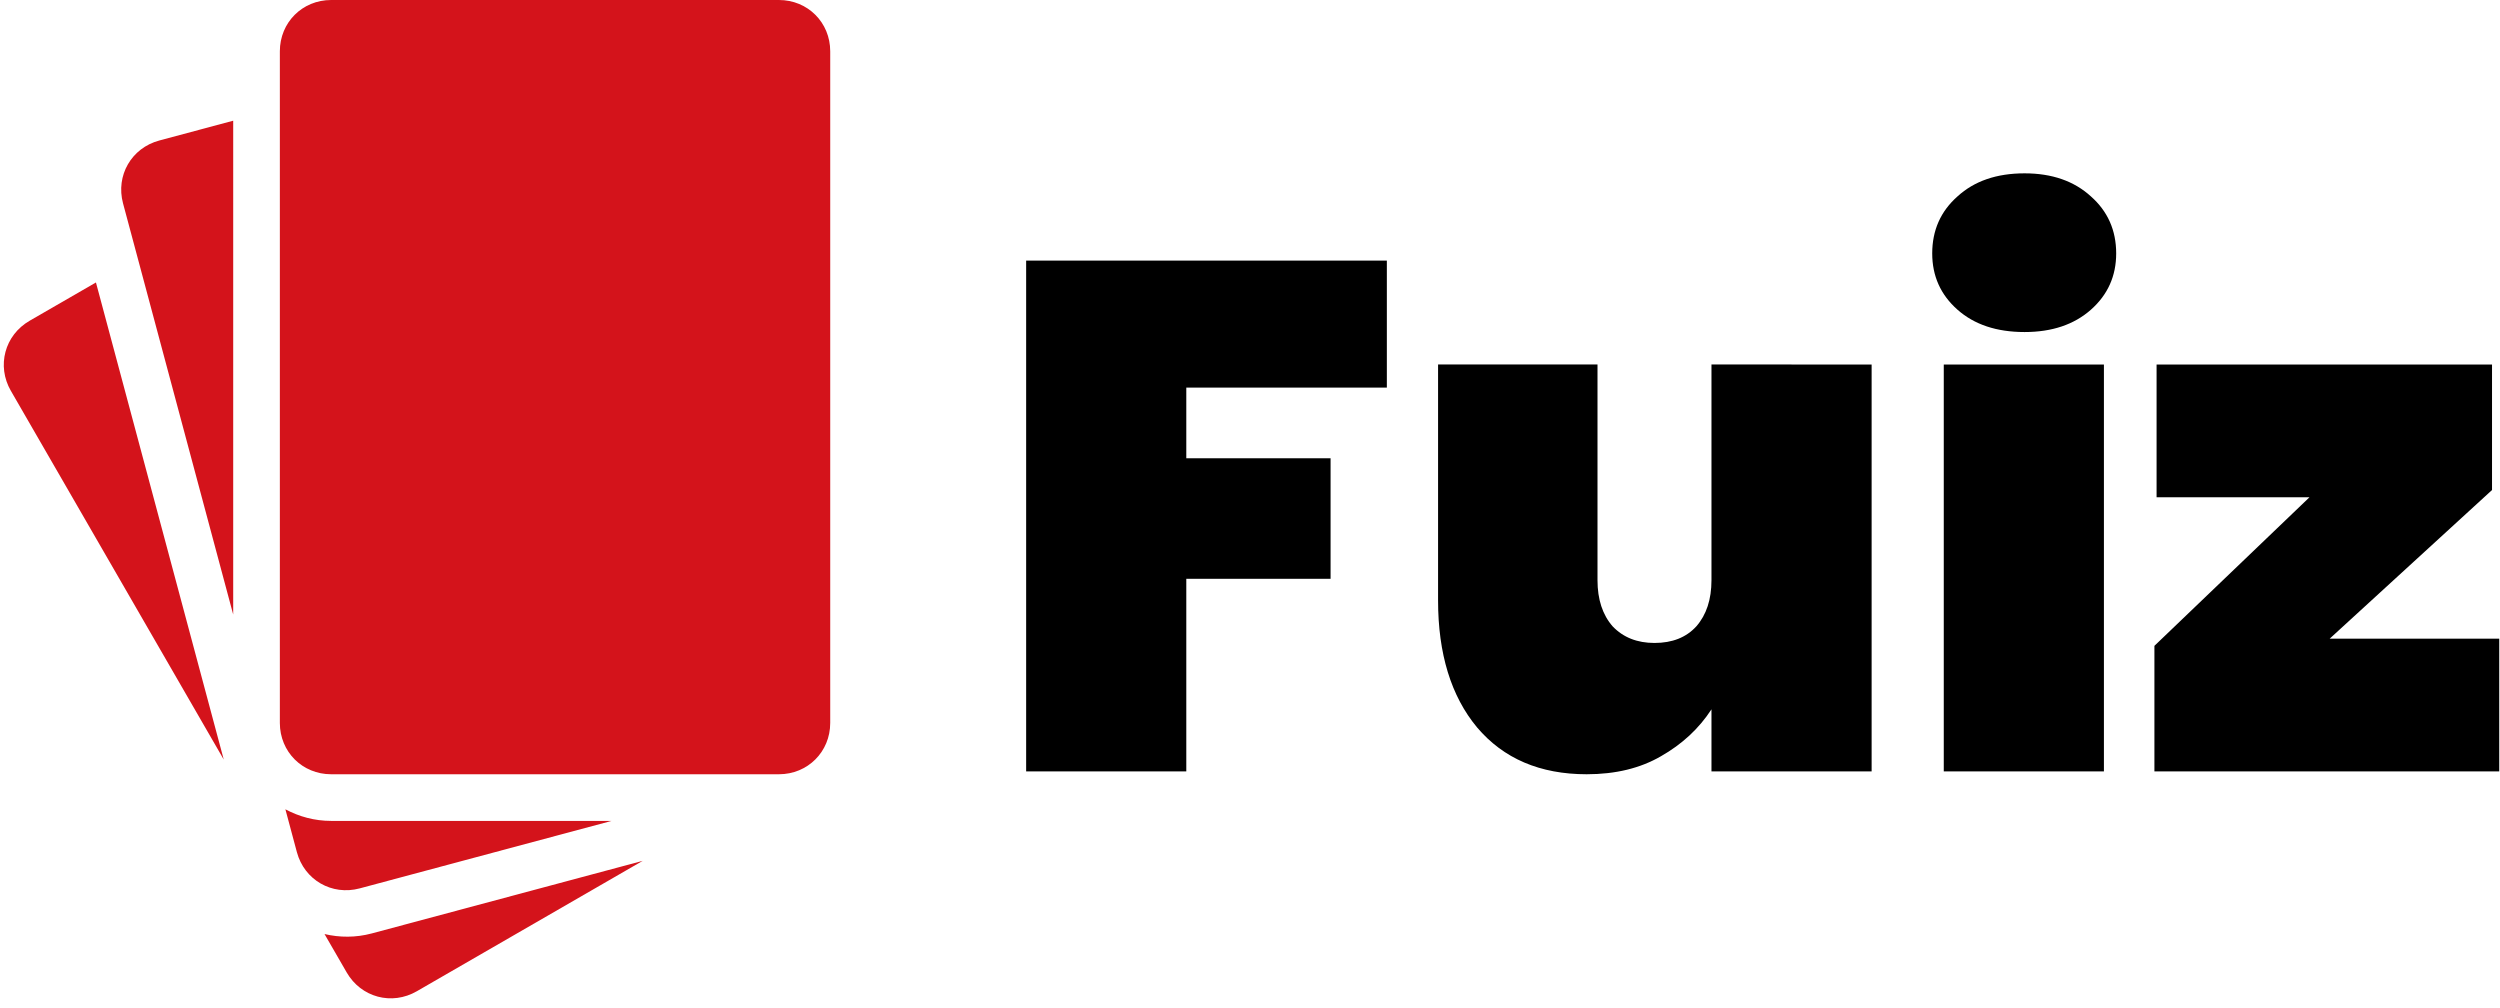
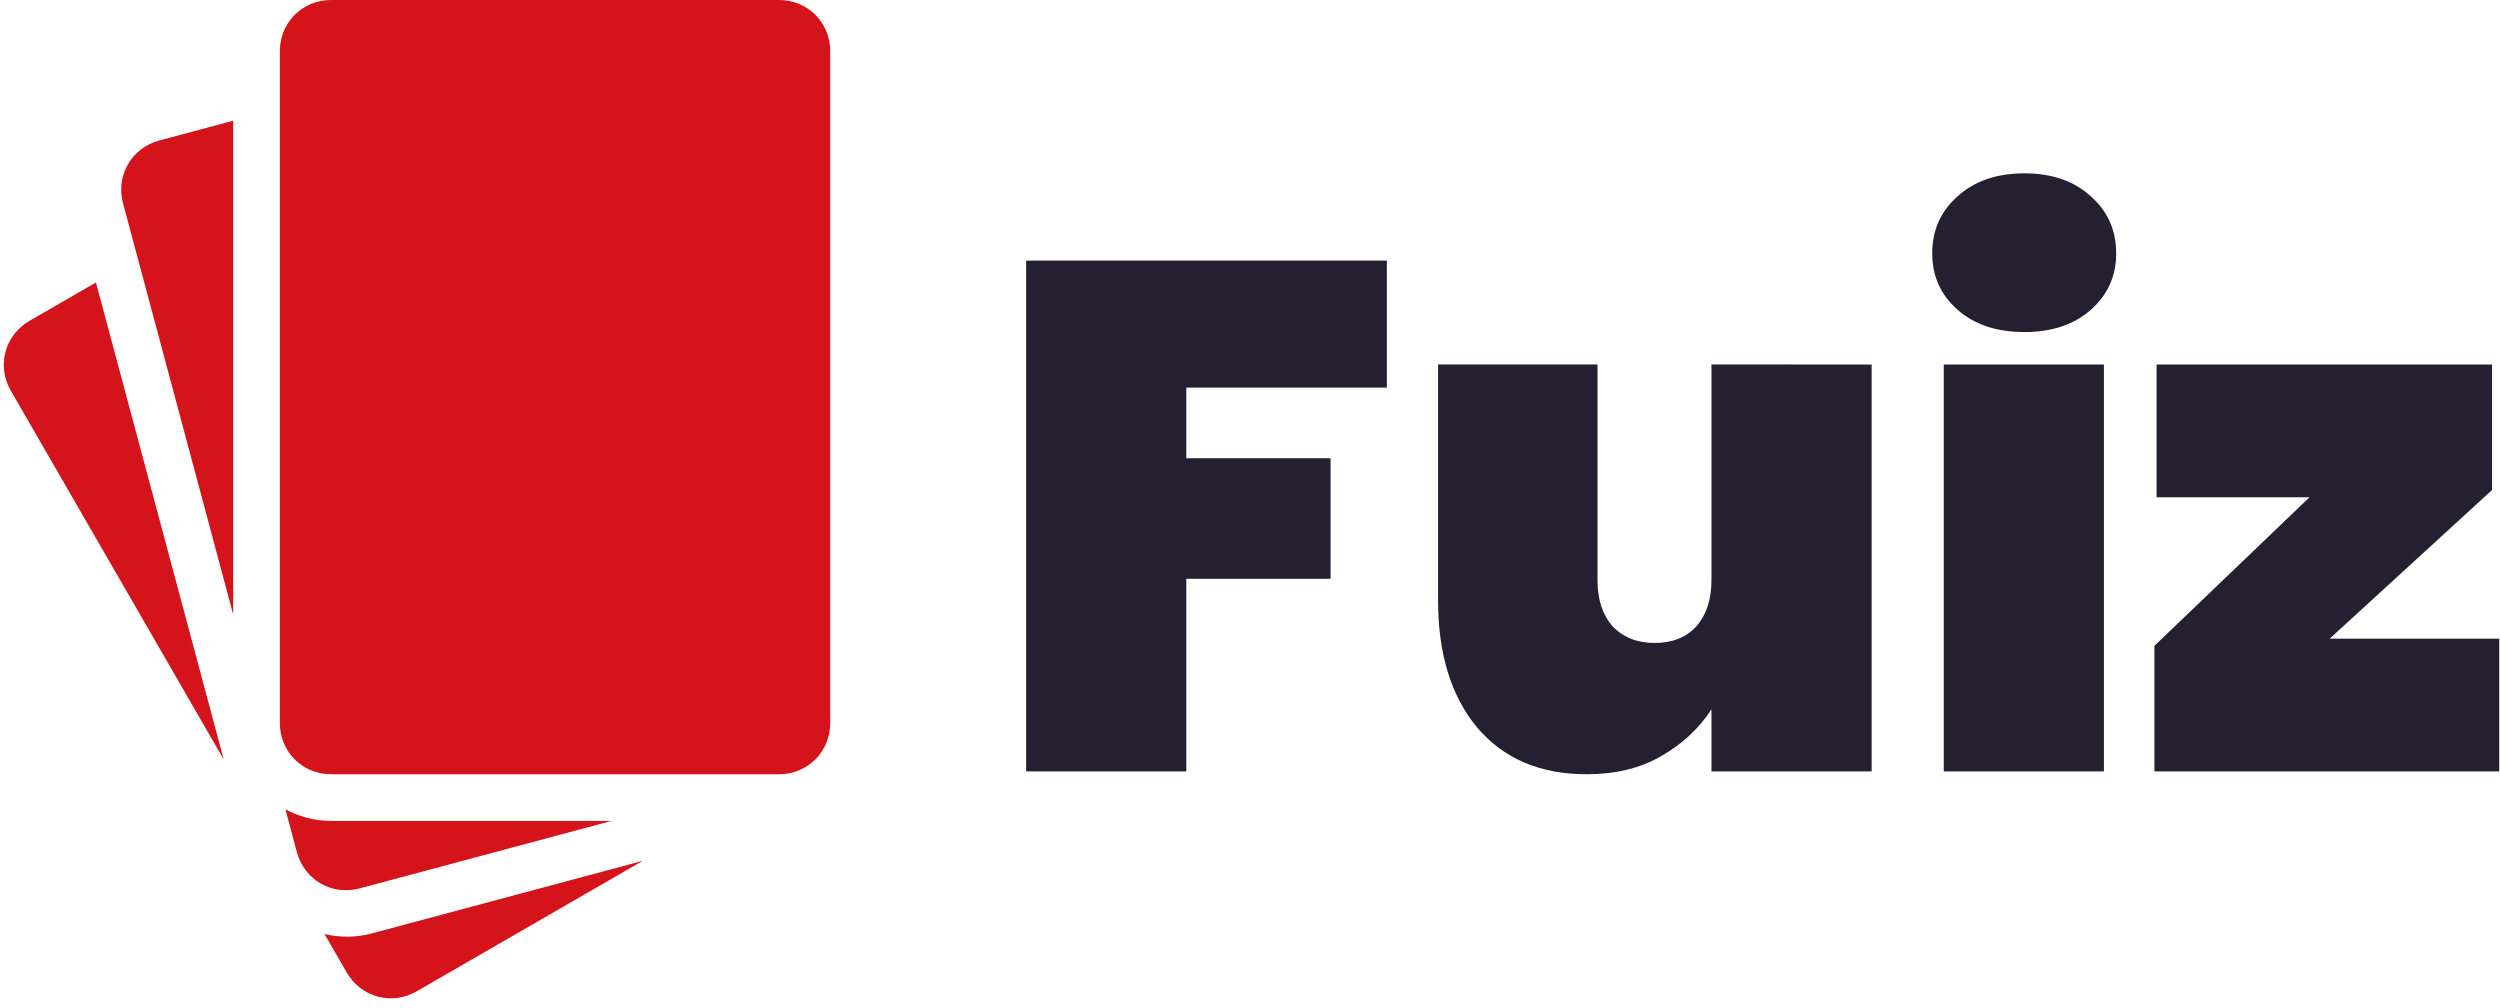
<svg xmlns="http://www.w3.org/2000/svg" version="1.1" viewBox="0 0 268 108">
+   <style>
+ #fuiz-text { fill: #241f31 }
+ @media (prefers-color-scheme: dark) {
+     #fuiz-text { fill: #fffbf5 }
+ }
+ </style>
  <path d="m35.5 0c-3.09 0-5.5 2.41-5.5 5.5v72c0 0.386 0.037 0.761 0.109 1.123 0.072 0.362 0.179 0.709 0.316 1.039 0.137 0.33 0.304 0.643 0.5 0.936s0.419 0.563 0.666 0.811 0.518 0.47 0.811 0.666 0.605 0.363 0.936 0.5 0.677 0.244 1.039 0.316 0.737 0.109 1.123 0.109h48c3.09 0 5.5-2.41 5.5-5.5v-72c0-3.09-2.41-5.5-5.5-5.5zm-10.5 12.939-7.922 2.123c-2.985 0.8-4.689 3.751-3.889 6.736l1.58 5.893 10.23 38.186zm-14.715 17.342-7.106 4.102c-2.676 1.545-3.559 4.838-2.014 7.514l22.822 39.529zm20.309 56.475 1.23 4.59c0.8 2.985 3.751 4.689 6.736 3.889l27.002-7.234h-30.062c-1.773 0-3.439-0.458-4.906-1.244zm38.303 5.527-29.043 7.781c-1.715 0.459-3.444 0.448-5.066 0.066l2.379 4.119c1.545 2.676 4.837 3.559 7.514 2.014z" color="#000000" fill="#d4131b" stroke-linecap="round" stroke-linejoin="round" style="-inkscape-stroke:none" />
-   <path d="m148.67 27.939v13.611h-21.499v7.579h15.467v12.915h-15.467v20.648h-17.168v-54.752zm51.968 11.136v43.616h-17.168v-6.651q-2.011 3.093-5.413 5.027-3.325 1.933-7.965 1.933-7.501 0-11.755-5.027-4.176-5.027-4.176-13.611v-25.288h17.091v23.123q0 3.093 1.624 4.949 1.701 1.779 4.485 1.779 2.861 0 4.485-1.779 1.624-1.856 1.624-4.949v-23.123zm16.395-3.48q-4.485 0-7.192-2.397t-2.707-6.032q0-3.712 2.707-6.109 2.707-2.475 7.192-2.475 4.408 0 7.115 2.475 2.707 2.397 2.707 6.109 0 3.635-2.707 6.032t-7.115 2.397zm8.507 3.48v43.616h-17.168v-43.616zm24.205 29.387h18.173v14.229h-36.965v-13.456l16.627-15.931h-16.395v-14.229h35.96v13.456z" fill="currentColor" stroke-linecap="round" stroke-linejoin="round" stroke-width="5" aria-label="Fuiz" />
+   <path id="fuiz-text" d="m148.67 27.939v13.611h-21.499v7.579h15.467v12.915h-15.467v20.648h-17.168v-54.752zm51.968 11.136v43.616h-17.168v-6.651q-2.011 3.093-5.413 5.027-3.325 1.933-7.965 1.933-7.501 0-11.755-5.027-4.176-5.027-4.176-13.611v-25.288h17.091v23.123q0 3.093 1.624 4.949 1.701 1.779 4.485 1.779 2.861 0 4.485-1.779 1.624-1.856 1.624-4.949v-23.123zm16.395-3.48q-4.485 0-7.192-2.397t-2.707-6.032q0-3.712 2.707-6.109 2.707-2.475 7.192-2.475 4.408 0 7.115 2.475 2.707 2.397 2.707 6.109 0 3.635-2.707 6.032t-7.115 2.397zm8.507 3.48v43.616h-17.168v-43.616zm24.205 29.387h18.173v14.229h-36.965v-13.456l16.627-15.931h-16.395v-14.229h35.96v13.456z" aria-label="Fuiz" />
</svg>
